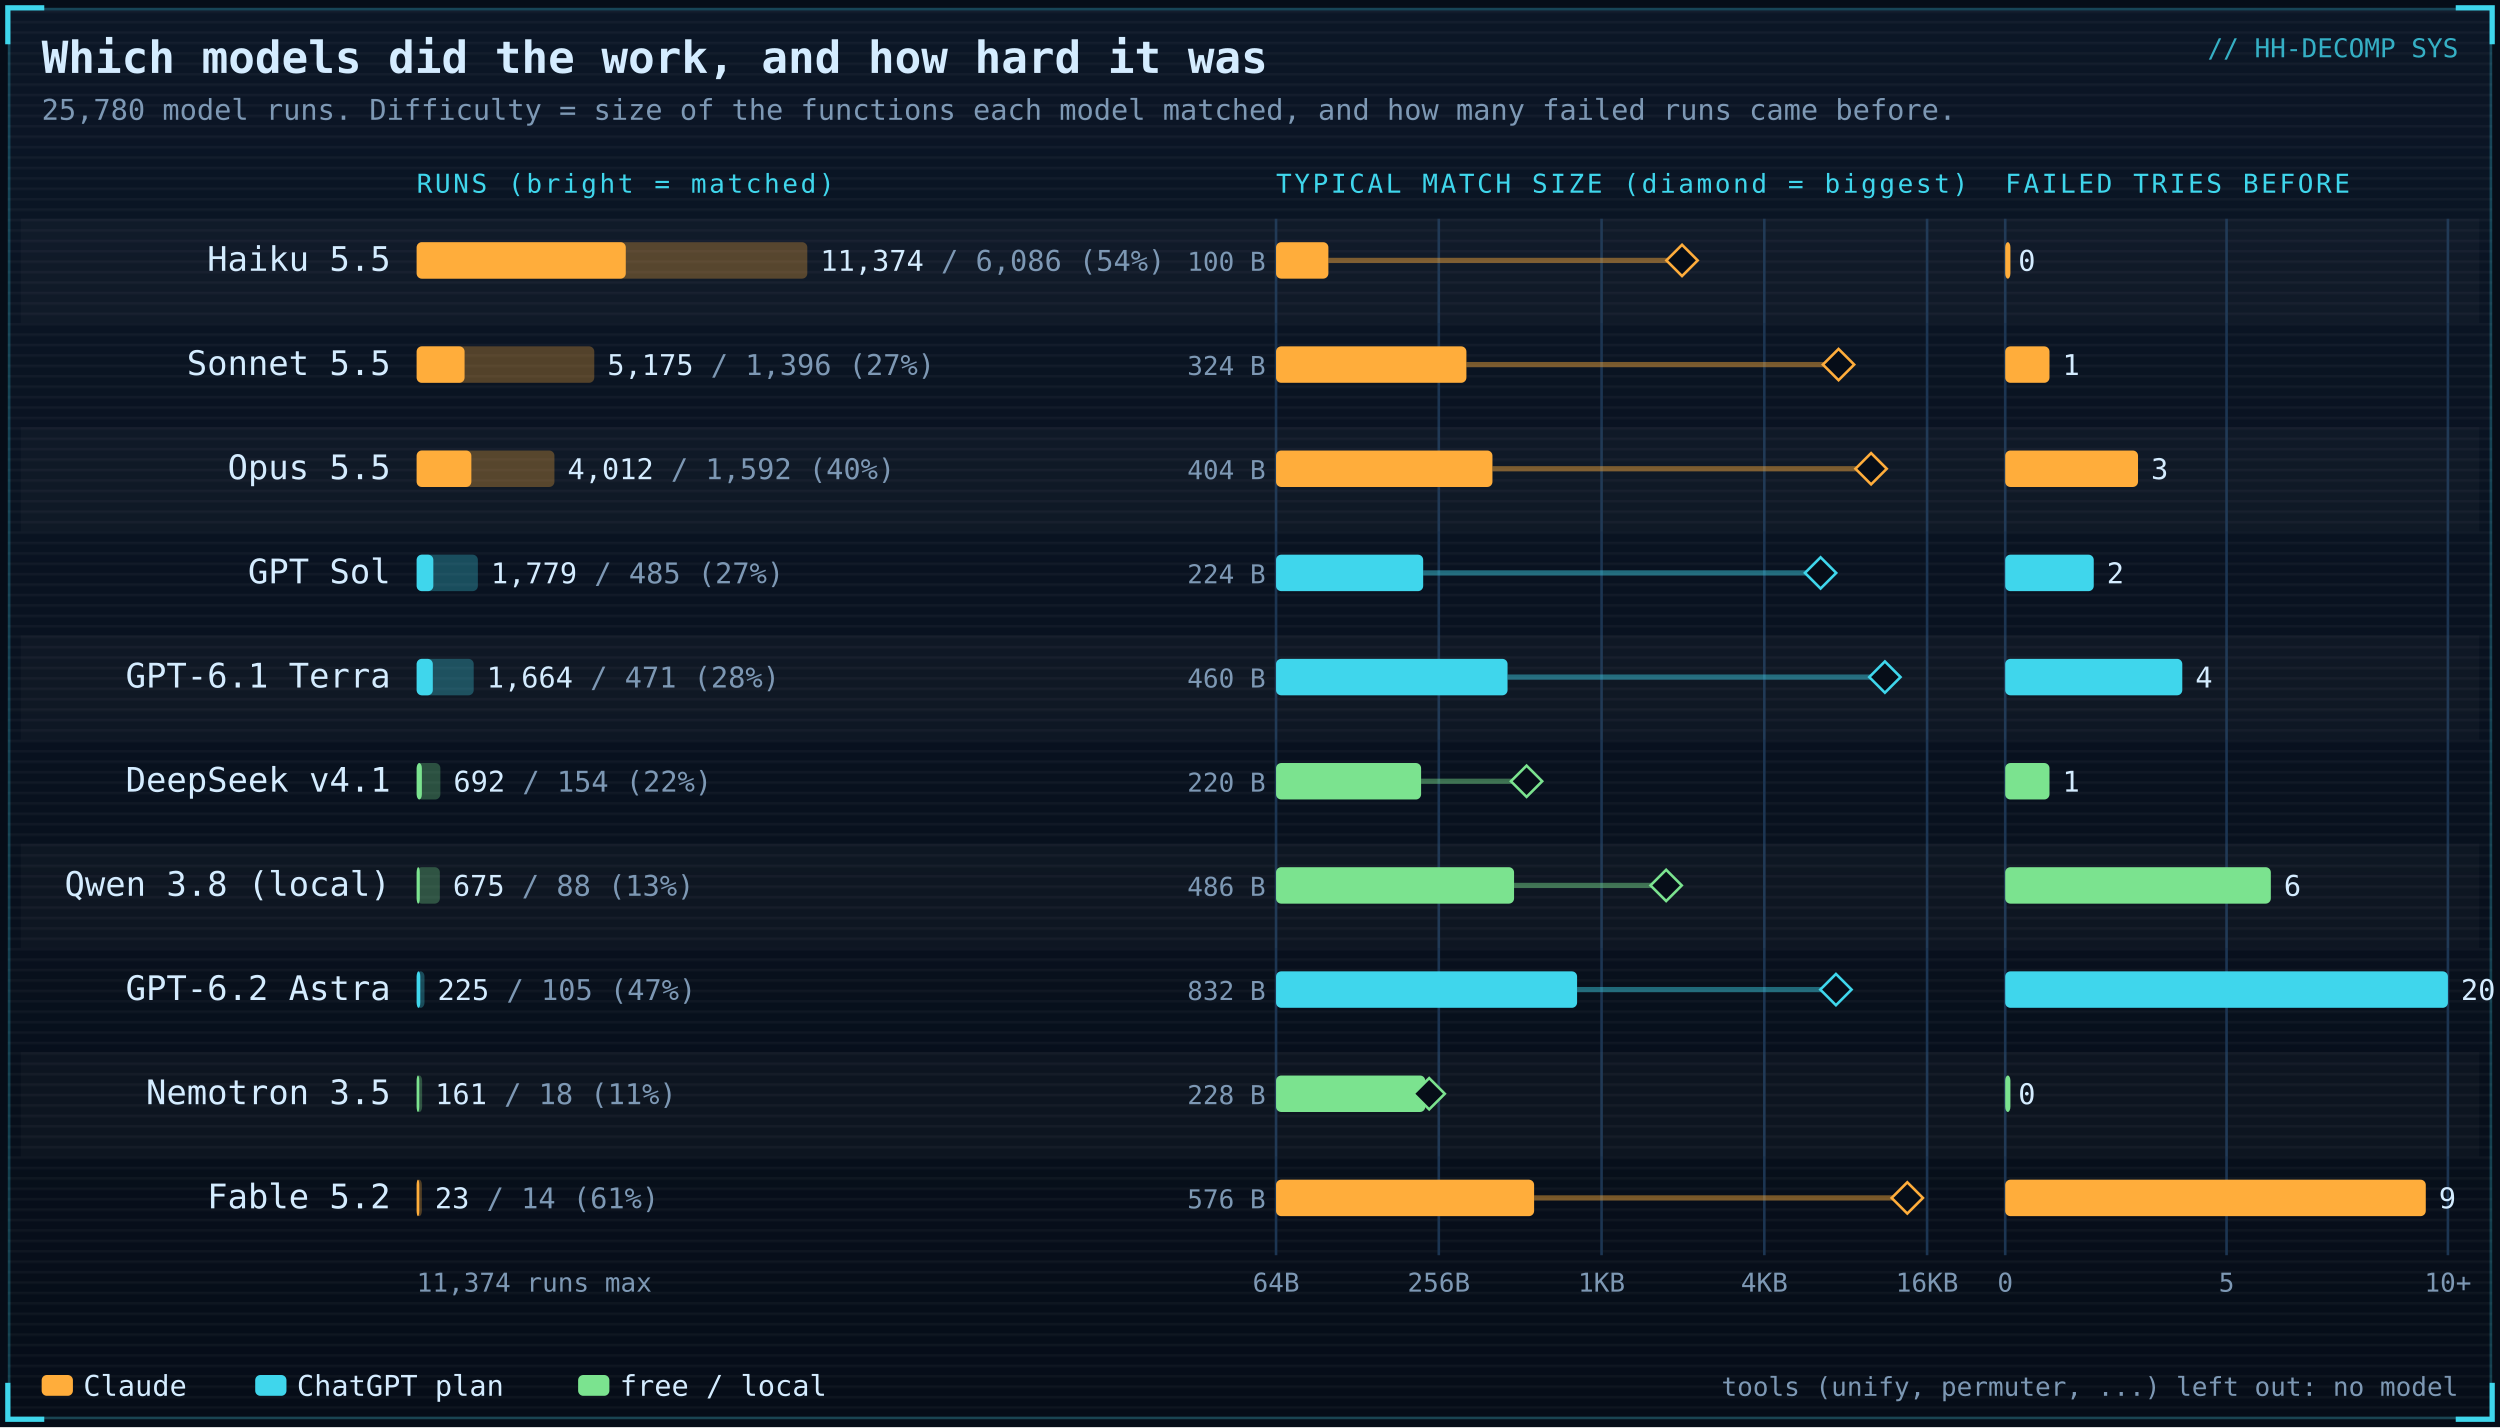
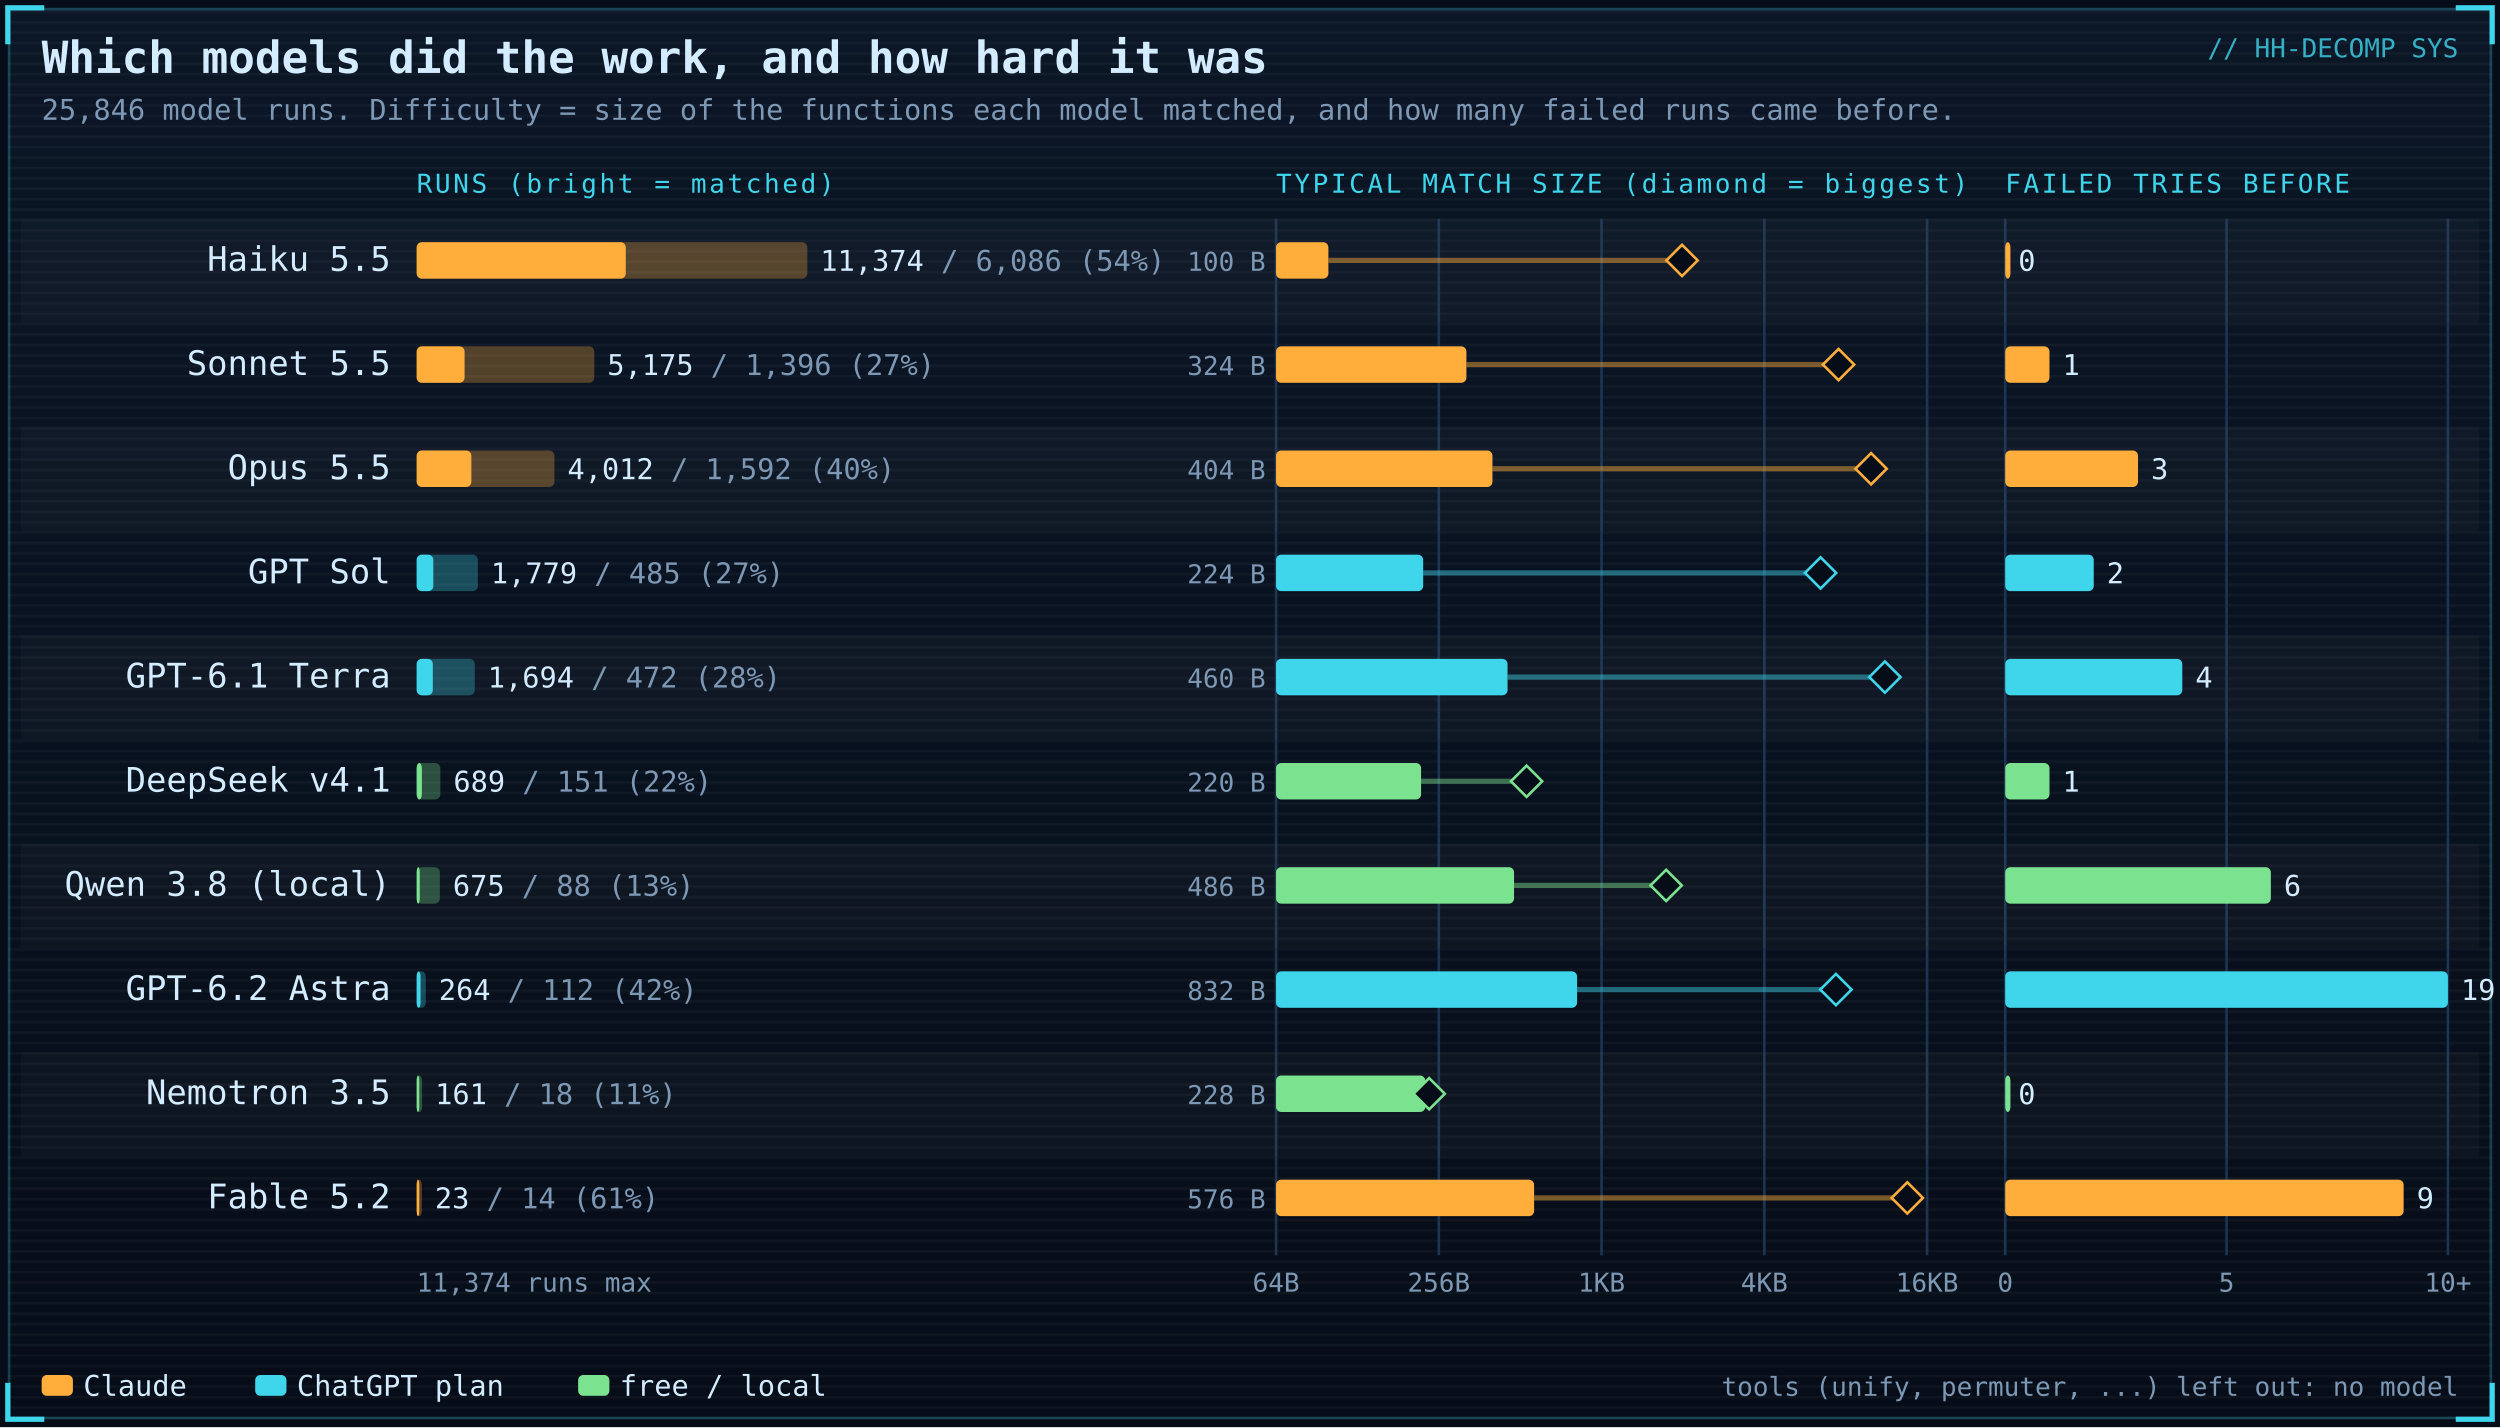
<svg xmlns="http://www.w3.org/2000/svg" viewBox="0 0 960 548" width="960" height="548" font-family="'Share Tech Mono','Eurostile','Bank Gothic',Consolas,'DejaVu Sans Mono',monospace" role="img" aria-label="Which models did the work, and how hard it was">
  <defs>
    <pattern id="scan" width="4" height="4" patternUnits="userSpaceOnUse">
      <rect width="4" height="1" fill="#ffffff" opacity="0.035" />
    </pattern>
    <linearGradient id="panel" x1="0" y1="0" x2="0" y2="1">
      <stop offset="0" stop-color="#0b1626" />
      <stop offset="1" stop-color="#060d18" />
    </linearGradient>
  </defs>
  <rect width="100%" height="100%" fill="#060d18" />
  <rect x="3" y="3" width="954" height="542" fill="url(#panel)" />
  <rect x="3" y="3" width="954" height="542" fill="url(#scan)" />
  <rect x="3.5" y="3.5" width="953" height="541" fill="none" stroke="#3fd6ec" stroke-opacity="0.25" />
  <path d="M3,17 V3 H17" fill="none" stroke="#3fd6ec" stroke-width="2" />
  <path d="M943,3 H957 V17" fill="none" stroke="#3fd6ec" stroke-width="2" />
  <path d="M3,531 V545 H17" fill="none" stroke="#3fd6ec" stroke-width="2" />
  <path d="M943,545 H957 V531" fill="none" stroke="#3fd6ec" stroke-width="2" />
  <text x="944" y="22" font-size="10" fill="#3fd6ec" text-anchor="end" opacity="0.8">// HH-DECOMP SYS</text>
  <text x="16" y="28" font-size="17" font-weight="600" fill="#d4ecff">Which models did the work, and how hard it was</text>
-   <text x="16" y="46" font-size="11" fill="#7d98b4">25,780 model runs. Difficulty = size of the functions each model matched, and how many failed runs came before.</text>
+   <text x="16" y="46" font-size="11" fill="#7d98b4">25,846 model runs. Difficulty = size of the functions each model matched, and how many failed runs came before.</text>
  <text x="160" y="74" font-size="10" fill="#3fd6ec" letter-spacing="1">RUNS  (bright = matched)</text>
  <text x="490" y="74" font-size="10" fill="#3fd6ec" letter-spacing="1">TYPICAL MATCH SIZE  (diamond = biggest)</text>
  <text x="770" y="74" font-size="10" fill="#3fd6ec" letter-spacing="1">FAILED TRIES BEFORE</text>
  <line x1="490.0" y1="84" x2="490.0" y2="482" stroke="#1c3552" />
  <text x="490.0" y="496" font-size="10" fill="#7d98b4" text-anchor="middle">64B</text>
  <line x1="552.5" y1="84" x2="552.5" y2="482" stroke="#1c3552" />
  <text x="552.5" y="496" font-size="10" fill="#7d98b4" text-anchor="middle">256B</text>
  <line x1="615.0" y1="84" x2="615.0" y2="482" stroke="#1c3552" />
  <text x="615.0" y="496" font-size="10" fill="#7d98b4" text-anchor="middle">1KB</text>
  <line x1="677.5" y1="84" x2="677.5" y2="482" stroke="#1c3552" />
  <text x="677.5" y="496" font-size="10" fill="#7d98b4" text-anchor="middle">4KB</text>
  <line x1="740.0" y1="84" x2="740.0" y2="482" stroke="#1c3552" />
  <text x="740.0" y="496" font-size="10" fill="#7d98b4" text-anchor="middle">16KB</text>
  <line x1="770.0" y1="84" x2="770.0" y2="482" stroke="#1c3552" />
  <text x="770.0" y="496" font-size="10" fill="#7d98b4" text-anchor="middle">0</text>
  <line x1="855.0" y1="84" x2="855.0" y2="482" stroke="#1c3552" />
  <text x="855.0" y="496" font-size="10" fill="#7d98b4" text-anchor="middle">5</text>
  <line x1="940.0" y1="84" x2="940.0" y2="482" stroke="#1c3552" />
  <text x="940.0" y="496" font-size="10" fill="#7d98b4" text-anchor="middle">10+</text>
  <text x="160" y="496" font-size="10" fill="#7d98b4">11,374 runs max</text>
  <rect x="8" y="84" width="944" height="40" fill="#ffffff" opacity="0.025" />
  <text x="150" y="104" font-size="13" fill="#d4ecff" text-anchor="end">Haiku 5.5</text>
  <rect x="160" y="93" width="150.0" height="14" rx="2" fill="#ffad3b" opacity="0.3" />
  <rect x="160" y="93" width="80.3" height="14" rx="2" fill="#ffad3b" />
  <text x="315.0" y="104" font-size="11" fill="#d4ecff">11,374 <tspan fill="#7d98b4">/ 6,086 (54%)</tspan>
  </text>
  <line x1="510.1" y1="100" x2="645.9" y2="100" stroke="#ffad3b" stroke-opacity="0.45" stroke-width="2" />
  <rect x="490" y="93" width="20.1" height="14" rx="2" fill="#ffad3b" />
  <path d="M645.9,94 l6,6 l-6,6 l-6,-6 z" fill="#060d18" stroke="#ffad3b" />
  <text x="486" y="104" font-size="10" fill="#7d98b4" text-anchor="end">100 B</text>
  <rect x="770" y="93" width="2.0" height="14" rx="2" fill="#ffad3b" />
  <text x="775.0" y="104" font-size="11" fill="#d4ecff">0</text>
  <text x="150" y="144" font-size="13" fill="#d4ecff" text-anchor="end">Sonnet 5.5</text>
  <rect x="160" y="133" width="68.2" height="14" rx="2" fill="#ffad3b" opacity="0.3" />
  <rect x="160" y="133" width="18.4" height="14" rx="2" fill="#ffad3b" />
  <text x="233.2" y="144" font-size="11" fill="#d4ecff">5,175 <tspan fill="#7d98b4">/ 1,396 (27%)</tspan>
  </text>
  <line x1="563.1" y1="140" x2="706.0" y2="140" stroke="#ffad3b" stroke-opacity="0.45" stroke-width="2" />
  <rect x="490" y="133" width="73.1" height="14" rx="2" fill="#ffad3b" />
  <path d="M706.0,134 l6,6 l-6,6 l-6,-6 z" fill="#060d18" stroke="#ffad3b" />
  <text x="486" y="144" font-size="10" fill="#7d98b4" text-anchor="end">324 B</text>
  <rect x="770" y="133" width="17.0" height="14" rx="2" fill="#ffad3b" />
  <text x="792.0" y="144" font-size="11" fill="#d4ecff">1</text>
  <rect x="8" y="164" width="944" height="40" fill="#ffffff" opacity="0.025" />
  <text x="150" y="184" font-size="13" fill="#d4ecff" text-anchor="end">Opus 5.5</text>
  <rect x="160" y="173" width="52.9" height="14" rx="2" fill="#ffad3b" opacity="0.3" />
  <rect x="160" y="173" width="21.0" height="14" rx="2" fill="#ffad3b" />
  <text x="217.9" y="184" font-size="11" fill="#d4ecff">4,012 <tspan fill="#7d98b4">/ 1,592 (40%)</tspan>
  </text>
  <line x1="573.1" y1="180" x2="718.5" y2="180" stroke="#ffad3b" stroke-opacity="0.45" stroke-width="2" />
  <rect x="490" y="173" width="83.1" height="14" rx="2" fill="#ffad3b" />
  <path d="M718.5,174 l6,6 l-6,6 l-6,-6 z" fill="#060d18" stroke="#ffad3b" />
  <text x="486" y="184" font-size="10" fill="#7d98b4" text-anchor="end">404 B</text>
  <rect x="770" y="173" width="51.0" height="14" rx="2" fill="#ffad3b" />
  <text x="826.0" y="184" font-size="11" fill="#d4ecff">3</text>
  <text x="150" y="224" font-size="13" fill="#d4ecff" text-anchor="end">GPT Sol</text>
  <rect x="160" y="213" width="23.5" height="14" rx="2" fill="#3fd6ec" opacity="0.3" />
  <rect x="160" y="213" width="6.4" height="14" rx="2" fill="#3fd6ec" />
  <text x="188.5" y="224" font-size="11" fill="#d4ecff">1,779 <tspan fill="#7d98b4">/ 485 (27%)</tspan>
  </text>
  <line x1="546.5" y1="220" x2="699.1" y2="220" stroke="#3fd6ec" stroke-opacity="0.45" stroke-width="2" />
  <rect x="490" y="213" width="56.5" height="14" rx="2" fill="#3fd6ec" />
  <path d="M699.1,214 l6,6 l-6,6 l-6,-6 z" fill="#060d18" stroke="#3fd6ec" />
  <text x="486" y="224" font-size="10" fill="#7d98b4" text-anchor="end">224 B</text>
  <rect x="770" y="213" width="34.0" height="14" rx="2" fill="#3fd6ec" />
  <text x="809.0" y="224" font-size="11" fill="#d4ecff">2</text>
  <rect x="8" y="244" width="944" height="40" fill="#ffffff" opacity="0.025" />
  <text x="150" y="264" font-size="13" fill="#d4ecff" text-anchor="end">GPT-6.1 Terra</text>
-   <rect x="160" y="253" width="21.9" height="14" rx="2" fill="#3fd6ec" opacity="0.3" />
+   <rect x="160" y="253" width="22.3" height="14" rx="2" fill="#3fd6ec" opacity="0.3" />
  <rect x="160" y="253" width="6.2" height="14" rx="2" fill="#3fd6ec" />
-   <text x="186.9" y="264" font-size="11" fill="#d4ecff">1,664 <tspan fill="#7d98b4">/ 471 (28%)</tspan>
+   <text x="187.3" y="264" font-size="11" fill="#d4ecff">1,694 <tspan fill="#7d98b4">/ 472 (28%)</tspan>
  </text>
  <line x1="578.9" y1="260" x2="723.8" y2="260" stroke="#3fd6ec" stroke-opacity="0.45" stroke-width="2" />
  <rect x="490" y="253" width="88.9" height="14" rx="2" fill="#3fd6ec" />
  <path d="M723.8,254 l6,6 l-6,6 l-6,-6 z" fill="#060d18" stroke="#3fd6ec" />
  <text x="486" y="264" font-size="10" fill="#7d98b4" text-anchor="end">460 B</text>
  <rect x="770" y="253" width="68.0" height="14" rx="2" fill="#3fd6ec" />
  <text x="843.0" y="264" font-size="11" fill="#d4ecff">4</text>
  <text x="150" y="304" font-size="13" fill="#d4ecff" text-anchor="end">DeepSeek v4.1</text>
  <rect x="160" y="293" width="9.1" height="14" rx="2" fill="#7be38f" opacity="0.3" />
  <rect x="160" y="293" width="2.0" height="14" rx="2" fill="#7be38f" />
-   <text x="174.1" y="304" font-size="11" fill="#d4ecff">692 <tspan fill="#7d98b4">/ 154 (22%)</tspan>
+   <text x="174.1" y="304" font-size="11" fill="#d4ecff">689 <tspan fill="#7d98b4">/ 151 (22%)</tspan>
  </text>
  <line x1="545.7" y1="300" x2="586.2" y2="300" stroke="#7be38f" stroke-opacity="0.45" stroke-width="2" />
  <rect x="490" y="293" width="55.7" height="14" rx="2" fill="#7be38f" />
  <path d="M586.2,294 l6,6 l-6,6 l-6,-6 z" fill="#060d18" stroke="#7be38f" />
  <text x="486" y="304" font-size="10" fill="#7d98b4" text-anchor="end">220 B</text>
  <rect x="770" y="293" width="17.0" height="14" rx="2" fill="#7be38f" />
  <text x="792.0" y="304" font-size="11" fill="#d4ecff">1</text>
  <rect x="8" y="324" width="944" height="40" fill="#ffffff" opacity="0.025" />
  <text x="150" y="344" font-size="13" fill="#d4ecff" text-anchor="end">Qwen 3.8 (local)</text>
  <rect x="160" y="333" width="8.9" height="14" rx="2" fill="#7be38f" opacity="0.3" />
  <rect x="160" y="333" width="1.2" height="14" rx="2" fill="#7be38f" />
  <text x="173.9" y="344" font-size="11" fill="#d4ecff">675 <tspan fill="#7d98b4">/ 88 (13%)</tspan>
  </text>
  <line x1="581.4" y1="340" x2="639.8" y2="340" stroke="#7be38f" stroke-opacity="0.45" stroke-width="2" />
  <rect x="490" y="333" width="91.4" height="14" rx="2" fill="#7be38f" />
  <path d="M639.8,334 l6,6 l-6,6 l-6,-6 z" fill="#060d18" stroke="#7be38f" />
  <text x="486" y="344" font-size="10" fill="#7d98b4" text-anchor="end">486 B</text>
  <rect x="770" y="333" width="102.0" height="14" rx="2" fill="#7be38f" />
  <text x="877.0" y="344" font-size="11" fill="#d4ecff">6</text>
  <text x="150" y="384" font-size="13" fill="#d4ecff" text-anchor="end">GPT-6.2 Astra</text>
-   <rect x="160" y="373" width="3.0" height="14" rx="2" fill="#3fd6ec" opacity="0.3" />
-   <rect x="160" y="373" width="1.4" height="14" rx="2" fill="#3fd6ec" />
-   <text x="168.0" y="384" font-size="11" fill="#d4ecff">225 <tspan fill="#7d98b4">/ 105 (47%)</tspan>
+   <rect x="160" y="373" width="3.5" height="14" rx="2" fill="#3fd6ec" opacity="0.3" />
+   <rect x="160" y="373" width="1.5" height="14" rx="2" fill="#3fd6ec" />
+   <text x="168.5" y="384" font-size="11" fill="#d4ecff">264 <tspan fill="#7d98b4">/ 112 (42%)</tspan>
  </text>
  <line x1="605.6" y1="380" x2="705.0" y2="380" stroke="#3fd6ec" stroke-opacity="0.45" stroke-width="2" />
  <rect x="490" y="373" width="115.6" height="14" rx="2" fill="#3fd6ec" />
  <path d="M705.0,374 l6,6 l-6,6 l-6,-6 z" fill="#060d18" stroke="#3fd6ec" />
  <text x="486" y="384" font-size="10" fill="#7d98b4" text-anchor="end">832 B</text>
  <rect x="770" y="373" width="170.0" height="14" rx="2" fill="#3fd6ec" />
-   <text x="945.0" y="384" font-size="11" fill="#d4ecff">20</text>
+   <text x="945.0" y="384" font-size="11" fill="#d4ecff">19</text>
  <rect x="8" y="404" width="944" height="40" fill="#ffffff" opacity="0.025" />
  <text x="150" y="424" font-size="13" fill="#d4ecff" text-anchor="end">Nemotron 3.5</text>
  <rect x="160" y="413" width="2.1" height="14" rx="2" fill="#7be38f" opacity="0.3" />
  <rect x="160" y="413" width="1.0" height="14" rx="2" fill="#7be38f" />
  <text x="167.1" y="424" font-size="11" fill="#d4ecff">161 <tspan fill="#7d98b4">/ 18 (11%)</tspan>
  </text>
  <line x1="547.3" y1="420" x2="548.8" y2="420" stroke="#7be38f" stroke-opacity="0.45" stroke-width="2" />
  <rect x="490" y="413" width="57.3" height="14" rx="2" fill="#7be38f" />
  <path d="M548.8,414 l6,6 l-6,6 l-6,-6 z" fill="#060d18" stroke="#7be38f" />
  <text x="486" y="424" font-size="10" fill="#7d98b4" text-anchor="end">228 B</text>
  <rect x="770" y="413" width="2.0" height="14" rx="2" fill="#7be38f" />
  <text x="775.0" y="424" font-size="11" fill="#d4ecff">0</text>
  <text x="150" y="464" font-size="13" fill="#d4ecff" text-anchor="end">Fable 5.2</text>
  <rect x="160" y="453" width="2.0" height="14" rx="2" fill="#ffad3b" opacity="0.3" />
  <rect x="160" y="453" width="1.0" height="14" rx="2" fill="#ffad3b" />
  <text x="167.0" y="464" font-size="11" fill="#d4ecff">23 <tspan fill="#7d98b4">/ 14 (61%)</tspan>
  </text>
  <line x1="589.1" y1="460" x2="732.4" y2="460" stroke="#ffad3b" stroke-opacity="0.45" stroke-width="2" />
  <rect x="490" y="453" width="99.1" height="14" rx="2" fill="#ffad3b" />
  <path d="M732.4,454 l6,6 l-6,6 l-6,-6 z" fill="#060d18" stroke="#ffad3b" />
  <text x="486" y="464" font-size="10" fill="#7d98b4" text-anchor="end">576 B</text>
-   <rect x="770" y="453" width="161.5" height="14" rx="2" fill="#ffad3b" />
-   <text x="936.5" y="464" font-size="11" fill="#d4ecff">9</text>
+   <rect x="770" y="453" width="153.0" height="14" rx="2" fill="#ffad3b" />
+   <text x="928.0" y="464" font-size="11" fill="#d4ecff">9</text>
  <rect x="16" y="528" width="12" height="8" rx="2" fill="#ffad3b" />
  <text x="32" y="536" font-size="11" fill="#d4ecff">Claude</text>
  <rect x="98" y="528" width="12" height="8" rx="2" fill="#3fd6ec" />
  <text x="114" y="536" font-size="11" fill="#d4ecff">ChatGPT plan</text>
  <rect x="222" y="528" width="12" height="8" rx="2" fill="#7be38f" />
  <text x="238" y="536" font-size="11" fill="#d4ecff">free / local</text>
  <text x="944" y="536" font-size="10" fill="#7d98b4" text-anchor="end">tools (unify, permuter, ...) left out: no model</text>
</svg>
